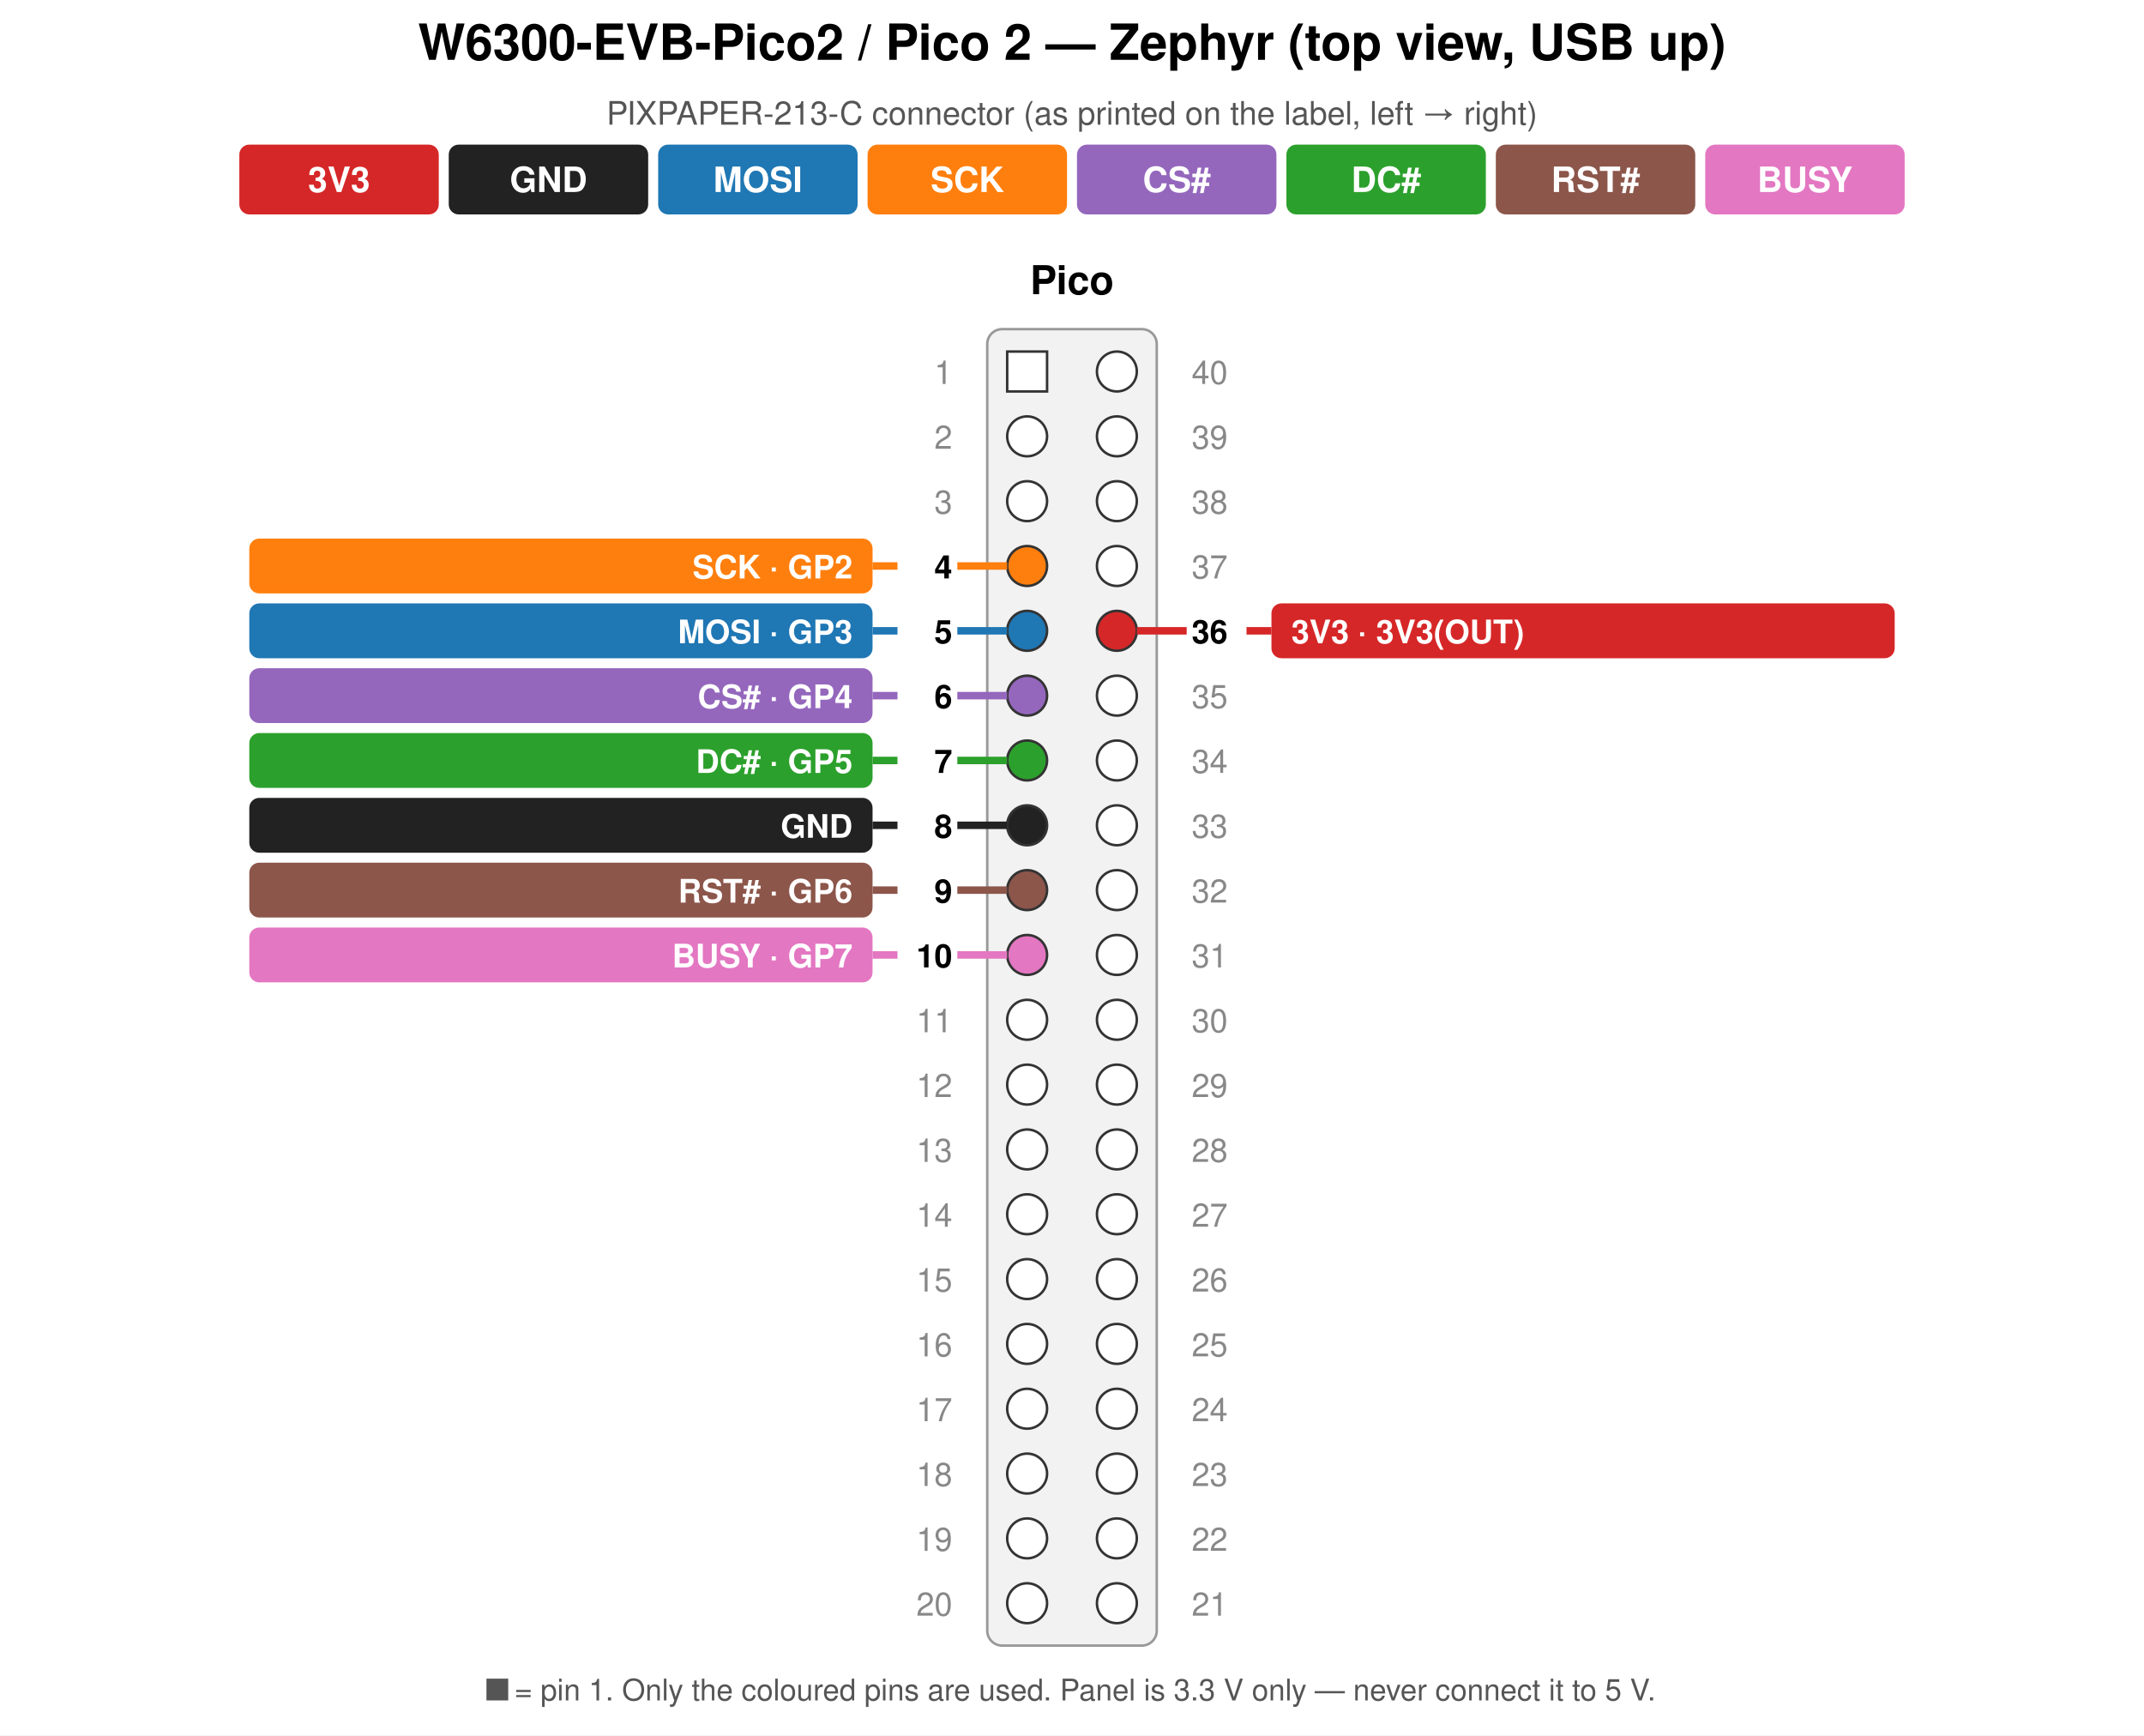
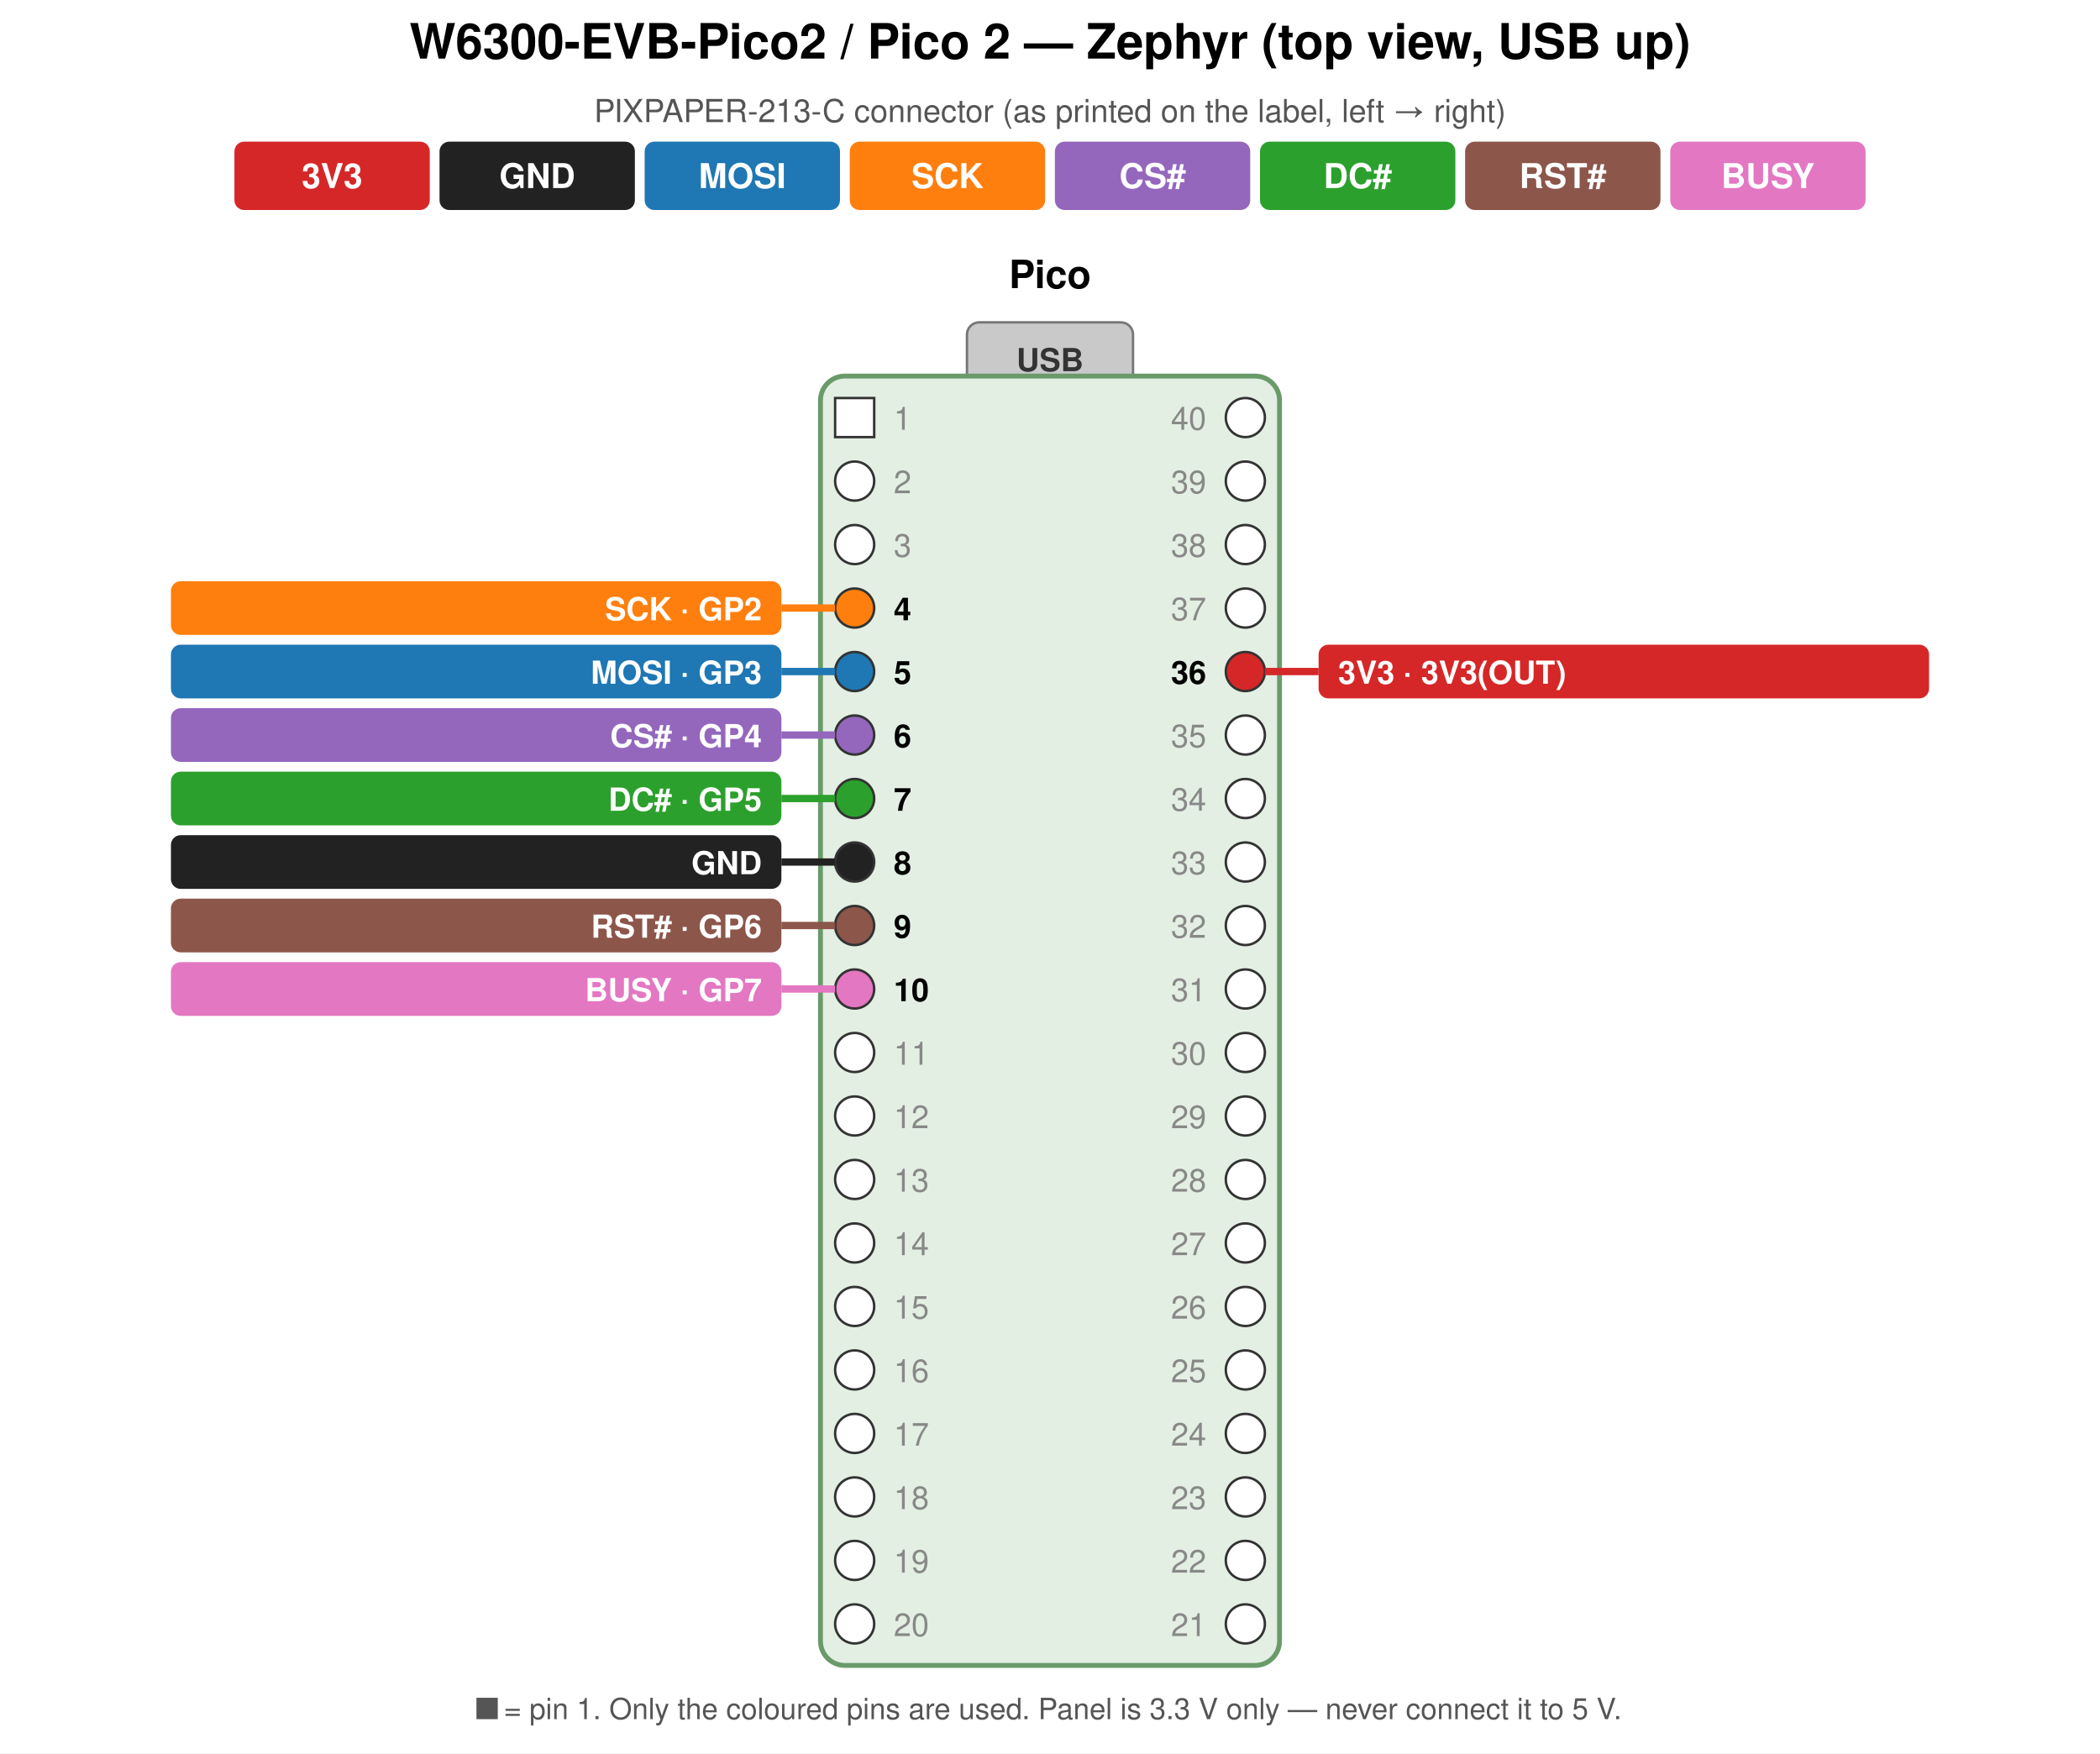
- <svg xmlns="http://www.w3.org/2000/svg" width="860" height="696" viewBox="0 0 860 696">
-   <rect width="860" height="696" fill="#fff" />
+ <svg xmlns="http://www.w3.org/2000/svg" width="860" height="718" viewBox="0 0 860 718">
+   <rect width="860" height="718" fill="#fff" />
  <text x="430.0" y="24" text-anchor="middle" font-size="20" font-weight="bold" font-family="Helvetica,Arial,sans-serif">W6300-EVB-Pico2 / Pico 2 — Zephyr (top view, USB up)</text>
  <text x="430.0" y="50" text-anchor="middle" font-size="13" fill="#555" font-family="Helvetica,Arial,sans-serif">PIXPAPER-213-C connector (as printed on the label, left → right)</text>
  <rect x="96.0" y="58" width="80" height="28" rx="4" fill="#d62728" />
  <text x="136.0" y="77" text-anchor="middle" font-size="14" font-weight="bold" fill="#fff" font-family="Helvetica,Arial,sans-serif">3V3</text>
  <rect x="180.0" y="58" width="80" height="28" rx="4" fill="#222222" />
  <text x="220.0" y="77" text-anchor="middle" font-size="14" font-weight="bold" fill="#fff" font-family="Helvetica,Arial,sans-serif">GND</text>
  <rect x="264.0" y="58" width="80" height="28" rx="4" fill="#1f77b4" />
  <text x="304.0" y="77" text-anchor="middle" font-size="14" font-weight="bold" fill="#fff" font-family="Helvetica,Arial,sans-serif">MOSI</text>
  <rect x="348.0" y="58" width="80" height="28" rx="4" fill="#ff7f0e" />
  <text x="388.0" y="77" text-anchor="middle" font-size="14" font-weight="bold" fill="#fff" font-family="Helvetica,Arial,sans-serif">SCK</text>
  <rect x="432.0" y="58" width="80" height="28" rx="4" fill="#9467bd" />
  <text x="472.0" y="77" text-anchor="middle" font-size="14" font-weight="bold" fill="#fff" font-family="Helvetica,Arial,sans-serif">CS#</text>
  <rect x="516.0" y="58" width="80" height="28" rx="4" fill="#2ca02c" />
  <text x="556.0" y="77" text-anchor="middle" font-size="14" font-weight="bold" fill="#fff" font-family="Helvetica,Arial,sans-serif">DC#</text>
  <rect x="600.0" y="58" width="80" height="28" rx="4" fill="#8c564b" />
  <text x="640.0" y="77" text-anchor="middle" font-size="14" font-weight="bold" fill="#fff" font-family="Helvetica,Arial,sans-serif">RST#</text>
  <rect x="684.0" y="58" width="80" height="28" rx="4" fill="#e377c2" />
  <text x="724.0" y="77" text-anchor="middle" font-size="14" font-weight="bold" fill="#fff" font-family="Helvetica,Arial,sans-serif">BUSY</text>
  <text x="430.0" y="118" text-anchor="middle" font-size="16" font-weight="bold" font-family="Helvetica,Arial,sans-serif">Pico</text>
-   <rect x="396.0" y="132" width="68.0" height="528" rx="6" fill="#f2f2f2" stroke="#999" />
-   <rect x="404.0" y="141.0" width="16" height="16" fill="#fff" stroke="#333" />
-   <text x="382.0" y="154.0" text-anchor="end" font-size="13" font-weight="normal" fill="#888" font-family="Helvetica,Arial,sans-serif">1</text>
-   <circle cx="448.0" cy="149.0" r="8" fill="#fff" stroke="#333" />
-   <text x="478.0" y="154.0" text-anchor="start" font-size="13" font-weight="normal" fill="#888" font-family="Helvetica,Arial,sans-serif">40</text>
-   <circle cx="412.0" cy="175.0" r="8" fill="#fff" stroke="#333" />
-   <text x="382.0" y="180.0" text-anchor="end" font-size="13" font-weight="normal" fill="#888" font-family="Helvetica,Arial,sans-serif">2</text>
-   <circle cx="448.0" cy="175.0" r="8" fill="#fff" stroke="#333" />
-   <text x="478.0" y="180.0" text-anchor="start" font-size="13" font-weight="normal" fill="#888" font-family="Helvetica,Arial,sans-serif">39</text>
-   <circle cx="412.0" cy="201.0" r="8" fill="#fff" stroke="#333" />
-   <text x="382.0" y="206.0" text-anchor="end" font-size="13" font-weight="normal" fill="#888" font-family="Helvetica,Arial,sans-serif">3</text>
-   <circle cx="448.0" cy="201.0" r="8" fill="#fff" stroke="#333" />
-   <text x="478.0" y="206.0" text-anchor="start" font-size="13" font-weight="normal" fill="#888" font-family="Helvetica,Arial,sans-serif">38</text>
-   <circle cx="412.0" cy="227.0" r="8" fill="#ff7f0e" stroke="#333" />
-   <line x1="404.0" y1="227.0" x2="350.0" y2="227.0" stroke="#ff7f0e" stroke-width="3" />
-   <rect x="100.0" y="216.0" width="250" height="22" rx="4" fill="#ff7f0e" />
-   <text x="342.0" y="232.0" text-anchor="end" font-size="13" font-weight="bold" fill="#fff" font-family="Helvetica,Arial,sans-serif">SCK  ·  GP2</text>
-   <rect x="360.0" y="218.0" width="24" height="18" fill="#fff" />
-   <text x="382.0" y="232.0" text-anchor="end" font-size="13" font-weight="bold" fill="#000" font-family="Helvetica,Arial,sans-serif">4</text>
-   <circle cx="448.0" cy="227.0" r="8" fill="#fff" stroke="#333" />
-   <text x="478.0" y="232.0" text-anchor="start" font-size="13" font-weight="normal" fill="#888" font-family="Helvetica,Arial,sans-serif">37</text>
-   <circle cx="412.0" cy="253.0" r="8" fill="#1f77b4" stroke="#333" />
-   <line x1="404.0" y1="253.0" x2="350.0" y2="253.0" stroke="#1f77b4" stroke-width="3" />
-   <rect x="100.0" y="242.0" width="250" height="22" rx="4" fill="#1f77b4" />
-   <text x="342.0" y="258.0" text-anchor="end" font-size="13" font-weight="bold" fill="#fff" font-family="Helvetica,Arial,sans-serif">MOSI  ·  GP3</text>
-   <rect x="360.0" y="244.0" width="24" height="18" fill="#fff" />
-   <text x="382.0" y="258.0" text-anchor="end" font-size="13" font-weight="bold" fill="#000" font-family="Helvetica,Arial,sans-serif">5</text>
-   <circle cx="448.0" cy="253.0" r="8" fill="#d62728" stroke="#333" />
-   <line x1="456.0" y1="253.0" x2="510.0" y2="253.0" stroke="#d62728" stroke-width="3" />
-   <rect x="510.0" y="242.0" width="250" height="22" rx="4" fill="#d62728" />
-   <text x="518.0" y="258.0" text-anchor="start" font-size="13" font-weight="bold" fill="#fff" font-family="Helvetica,Arial,sans-serif">3V3  ·  3V3(OUT)</text>
-   <rect x="476.0" y="244.0" width="24" height="18" fill="#fff" />
-   <text x="478.0" y="258.0" text-anchor="start" font-size="13" font-weight="bold" fill="#000" font-family="Helvetica,Arial,sans-serif">36</text>
-   <circle cx="412.0" cy="279.0" r="8" fill="#9467bd" stroke="#333" />
-   <line x1="404.0" y1="279.0" x2="350.0" y2="279.0" stroke="#9467bd" stroke-width="3" />
-   <rect x="100.0" y="268.0" width="250" height="22" rx="4" fill="#9467bd" />
-   <text x="342.0" y="284.0" text-anchor="end" font-size="13" font-weight="bold" fill="#fff" font-family="Helvetica,Arial,sans-serif">CS#  ·  GP4</text>
-   <rect x="360.0" y="270.0" width="24" height="18" fill="#fff" />
-   <text x="382.0" y="284.0" text-anchor="end" font-size="13" font-weight="bold" fill="#000" font-family="Helvetica,Arial,sans-serif">6</text>
-   <circle cx="448.0" cy="279.0" r="8" fill="#fff" stroke="#333" />
-   <text x="478.0" y="284.0" text-anchor="start" font-size="13" font-weight="normal" fill="#888" font-family="Helvetica,Arial,sans-serif">35</text>
-   <circle cx="412.0" cy="305.0" r="8" fill="#2ca02c" stroke="#333" />
-   <line x1="404.0" y1="305.0" x2="350.0" y2="305.0" stroke="#2ca02c" stroke-width="3" />
-   <rect x="100.0" y="294.0" width="250" height="22" rx="4" fill="#2ca02c" />
-   <text x="342.0" y="310.0" text-anchor="end" font-size="13" font-weight="bold" fill="#fff" font-family="Helvetica,Arial,sans-serif">DC#  ·  GP5</text>
-   <rect x="360.0" y="296.0" width="24" height="18" fill="#fff" />
-   <text x="382.0" y="310.0" text-anchor="end" font-size="13" font-weight="bold" fill="#000" font-family="Helvetica,Arial,sans-serif">7</text>
-   <circle cx="448.0" cy="305.0" r="8" fill="#fff" stroke="#333" />
-   <text x="478.0" y="310.0" text-anchor="start" font-size="13" font-weight="normal" fill="#888" font-family="Helvetica,Arial,sans-serif">34</text>
-   <circle cx="412.0" cy="331.0" r="8" fill="#222222" stroke="#333" />
-   <line x1="404.0" y1="331.0" x2="350.0" y2="331.0" stroke="#222222" stroke-width="3" />
-   <rect x="100.0" y="320.0" width="250" height="22" rx="4" fill="#222222" />
-   <text x="342.0" y="336.0" text-anchor="end" font-size="13" font-weight="bold" fill="#fff" font-family="Helvetica,Arial,sans-serif">GND</text>
-   <rect x="360.0" y="322.0" width="24" height="18" fill="#fff" />
-   <text x="382.0" y="336.0" text-anchor="end" font-size="13" font-weight="bold" fill="#000" font-family="Helvetica,Arial,sans-serif">8</text>
-   <circle cx="448.0" cy="331.0" r="8" fill="#fff" stroke="#333" />
-   <text x="478.0" y="336.0" text-anchor="start" font-size="13" font-weight="normal" fill="#888" font-family="Helvetica,Arial,sans-serif">33</text>
-   <circle cx="412.0" cy="357.0" r="8" fill="#8c564b" stroke="#333" />
-   <line x1="404.0" y1="357.0" x2="350.0" y2="357.0" stroke="#8c564b" stroke-width="3" />
-   <rect x="100.0" y="346.0" width="250" height="22" rx="4" fill="#8c564b" />
-   <text x="342.0" y="362.0" text-anchor="end" font-size="13" font-weight="bold" fill="#fff" font-family="Helvetica,Arial,sans-serif">RST#  ·  GP6</text>
-   <rect x="360.0" y="348.0" width="24" height="18" fill="#fff" />
-   <text x="382.0" y="362.0" text-anchor="end" font-size="13" font-weight="bold" fill="#000" font-family="Helvetica,Arial,sans-serif">9</text>
-   <circle cx="448.0" cy="357.0" r="8" fill="#fff" stroke="#333" />
-   <text x="478.0" y="362.0" text-anchor="start" font-size="13" font-weight="normal" fill="#888" font-family="Helvetica,Arial,sans-serif">32</text>
-   <circle cx="412.0" cy="383.0" r="8" fill="#e377c2" stroke="#333" />
-   <line x1="404.0" y1="383.0" x2="350.0" y2="383.0" stroke="#e377c2" stroke-width="3" />
-   <rect x="100.0" y="372.0" width="250" height="22" rx="4" fill="#e377c2" />
-   <text x="342.0" y="388.0" text-anchor="end" font-size="13" font-weight="bold" fill="#fff" font-family="Helvetica,Arial,sans-serif">BUSY  ·  GP7</text>
-   <rect x="360.0" y="374.0" width="24" height="18" fill="#fff" />
-   <text x="382.0" y="388.0" text-anchor="end" font-size="13" font-weight="bold" fill="#000" font-family="Helvetica,Arial,sans-serif">10</text>
-   <circle cx="448.0" cy="383.0" r="8" fill="#fff" stroke="#333" />
-   <text x="478.0" y="388.0" text-anchor="start" font-size="13" font-weight="normal" fill="#888" font-family="Helvetica,Arial,sans-serif">31</text>
-   <circle cx="412.0" cy="409.0" r="8" fill="#fff" stroke="#333" />
-   <text x="382.0" y="414.0" text-anchor="end" font-size="13" font-weight="normal" fill="#888" font-family="Helvetica,Arial,sans-serif">11</text>
-   <circle cx="448.0" cy="409.0" r="8" fill="#fff" stroke="#333" />
-   <text x="478.0" y="414.0" text-anchor="start" font-size="13" font-weight="normal" fill="#888" font-family="Helvetica,Arial,sans-serif">30</text>
-   <circle cx="412.0" cy="435.0" r="8" fill="#fff" stroke="#333" />
-   <text x="382.0" y="440.0" text-anchor="end" font-size="13" font-weight="normal" fill="#888" font-family="Helvetica,Arial,sans-serif">12</text>
-   <circle cx="448.0" cy="435.0" r="8" fill="#fff" stroke="#333" />
-   <text x="478.0" y="440.0" text-anchor="start" font-size="13" font-weight="normal" fill="#888" font-family="Helvetica,Arial,sans-serif">29</text>
-   <circle cx="412.0" cy="461.0" r="8" fill="#fff" stroke="#333" />
-   <text x="382.0" y="466.0" text-anchor="end" font-size="13" font-weight="normal" fill="#888" font-family="Helvetica,Arial,sans-serif">13</text>
-   <circle cx="448.0" cy="461.0" r="8" fill="#fff" stroke="#333" />
-   <text x="478.0" y="466.0" text-anchor="start" font-size="13" font-weight="normal" fill="#888" font-family="Helvetica,Arial,sans-serif">28</text>
-   <circle cx="412.0" cy="487.0" r="8" fill="#fff" stroke="#333" />
-   <text x="382.0" y="492.0" text-anchor="end" font-size="13" font-weight="normal" fill="#888" font-family="Helvetica,Arial,sans-serif">14</text>
-   <circle cx="448.0" cy="487.0" r="8" fill="#fff" stroke="#333" />
-   <text x="478.0" y="492.0" text-anchor="start" font-size="13" font-weight="normal" fill="#888" font-family="Helvetica,Arial,sans-serif">27</text>
-   <circle cx="412.0" cy="513.0" r="8" fill="#fff" stroke="#333" />
-   <text x="382.0" y="518.0" text-anchor="end" font-size="13" font-weight="normal" fill="#888" font-family="Helvetica,Arial,sans-serif">15</text>
-   <circle cx="448.0" cy="513.0" r="8" fill="#fff" stroke="#333" />
-   <text x="478.0" y="518.0" text-anchor="start" font-size="13" font-weight="normal" fill="#888" font-family="Helvetica,Arial,sans-serif">26</text>
-   <circle cx="412.0" cy="539.0" r="8" fill="#fff" stroke="#333" />
-   <text x="382.0" y="544.0" text-anchor="end" font-size="13" font-weight="normal" fill="#888" font-family="Helvetica,Arial,sans-serif">16</text>
-   <circle cx="448.0" cy="539.0" r="8" fill="#fff" stroke="#333" />
-   <text x="478.0" y="544.0" text-anchor="start" font-size="13" font-weight="normal" fill="#888" font-family="Helvetica,Arial,sans-serif">25</text>
-   <circle cx="412.0" cy="565.0" r="8" fill="#fff" stroke="#333" />
-   <text x="382.0" y="570.0" text-anchor="end" font-size="13" font-weight="normal" fill="#888" font-family="Helvetica,Arial,sans-serif">17</text>
-   <circle cx="448.0" cy="565.0" r="8" fill="#fff" stroke="#333" />
-   <text x="478.0" y="570.0" text-anchor="start" font-size="13" font-weight="normal" fill="#888" font-family="Helvetica,Arial,sans-serif">24</text>
-   <circle cx="412.0" cy="591.0" r="8" fill="#fff" stroke="#333" />
-   <text x="382.0" y="596.0" text-anchor="end" font-size="13" font-weight="normal" fill="#888" font-family="Helvetica,Arial,sans-serif">18</text>
-   <circle cx="448.0" cy="591.0" r="8" fill="#fff" stroke="#333" />
-   <text x="478.0" y="596.0" text-anchor="start" font-size="13" font-weight="normal" fill="#888" font-family="Helvetica,Arial,sans-serif">23</text>
-   <circle cx="412.0" cy="617.0" r="8" fill="#fff" stroke="#333" />
-   <text x="382.0" y="622.0" text-anchor="end" font-size="13" font-weight="normal" fill="#888" font-family="Helvetica,Arial,sans-serif">19</text>
-   <circle cx="448.0" cy="617.0" r="8" fill="#fff" stroke="#333" />
-   <text x="478.0" y="622.0" text-anchor="start" font-size="13" font-weight="normal" fill="#888" font-family="Helvetica,Arial,sans-serif">22</text>
-   <circle cx="412.0" cy="643.0" r="8" fill="#fff" stroke="#333" />
-   <text x="382.0" y="648.0" text-anchor="end" font-size="13" font-weight="normal" fill="#888" font-family="Helvetica,Arial,sans-serif">20</text>
-   <circle cx="448.0" cy="643.0" r="8" fill="#fff" stroke="#333" />
-   <text x="478.0" y="648.0" text-anchor="start" font-size="13" font-weight="normal" fill="#888" font-family="Helvetica,Arial,sans-serif">21</text>
-   <text x="430.0" y="682" text-anchor="middle" font-size="12" fill="#555" font-family="Helvetica,Arial,sans-serif">■ = pin 1.  Only the coloured pins are used. Panel is 3.3 V only — never connect it to 5 V.</text>
+   <rect x="396.0" y="132" width="68" height="30" rx="5" fill="#c9c9c9" stroke="#777" />
+   <text x="430.0" y="152" text-anchor="middle" font-size="13" font-weight="bold" fill="#333" font-family="Helvetica,Arial,sans-serif">USB</text>
+   <rect x="336.0" y="154" width="188.0" height="528" rx="10" fill="#e3efe3" stroke="#6a9a6a" stroke-width="2" />
+   <rect x="342.0" y="163.0" width="16" height="16" fill="#fff" stroke="#333" />
+   <text x="366.0" y="176.0" text-anchor="start" font-size="13" font-weight="normal" fill="#888" font-family="Helvetica,Arial,sans-serif">1</text>
+   <circle cx="510.0" cy="171.0" r="8" fill="#fff" stroke="#333" />
+   <text x="494.0" y="176.0" text-anchor="end" font-size="13" font-weight="normal" fill="#888" font-family="Helvetica,Arial,sans-serif">40</text>
+   <circle cx="350.0" cy="197.0" r="8" fill="#fff" stroke="#333" />
+   <text x="366.0" y="202.0" text-anchor="start" font-size="13" font-weight="normal" fill="#888" font-family="Helvetica,Arial,sans-serif">2</text>
+   <circle cx="510.0" cy="197.0" r="8" fill="#fff" stroke="#333" />
+   <text x="494.0" y="202.0" text-anchor="end" font-size="13" font-weight="normal" fill="#888" font-family="Helvetica,Arial,sans-serif">39</text>
+   <circle cx="350.0" cy="223.0" r="8" fill="#fff" stroke="#333" />
+   <text x="366.0" y="228.0" text-anchor="start" font-size="13" font-weight="normal" fill="#888" font-family="Helvetica,Arial,sans-serif">3</text>
+   <circle cx="510.0" cy="223.0" r="8" fill="#fff" stroke="#333" />
+   <text x="494.0" y="228.0" text-anchor="end" font-size="13" font-weight="normal" fill="#888" font-family="Helvetica,Arial,sans-serif">38</text>
+   <circle cx="350.0" cy="249.0" r="8" fill="#ff7f0e" stroke="#333" />
+   <line x1="342.0" y1="249.0" x2="320.0" y2="249.0" stroke="#ff7f0e" stroke-width="3" />
+   <rect x="70.0" y="238.0" width="250" height="22" rx="4" fill="#ff7f0e" />
+   <text x="312.0" y="254.0" text-anchor="end" font-size="13" font-weight="bold" fill="#fff" font-family="Helvetica,Arial,sans-serif">SCK  ·  GP2</text>
+   <text x="366.0" y="254.0" text-anchor="start" font-size="13" font-weight="bold" fill="#000" font-family="Helvetica,Arial,sans-serif">4</text>
+   <circle cx="510.0" cy="249.0" r="8" fill="#fff" stroke="#333" />
+   <text x="494.0" y="254.0" text-anchor="end" font-size="13" font-weight="normal" fill="#888" font-family="Helvetica,Arial,sans-serif">37</text>
+   <circle cx="350.0" cy="275.0" r="8" fill="#1f77b4" stroke="#333" />
+   <line x1="342.0" y1="275.0" x2="320.0" y2="275.0" stroke="#1f77b4" stroke-width="3" />
+   <rect x="70.0" y="264.0" width="250" height="22" rx="4" fill="#1f77b4" />
+   <text x="312.0" y="280.0" text-anchor="end" font-size="13" font-weight="bold" fill="#fff" font-family="Helvetica,Arial,sans-serif">MOSI  ·  GP3</text>
+   <text x="366.0" y="280.0" text-anchor="start" font-size="13" font-weight="bold" fill="#000" font-family="Helvetica,Arial,sans-serif">5</text>
+   <circle cx="510.0" cy="275.0" r="8" fill="#d62728" stroke="#333" />
+   <line x1="518.0" y1="275.0" x2="540.0" y2="275.0" stroke="#d62728" stroke-width="3" />
+   <rect x="540.0" y="264.0" width="250" height="22" rx="4" fill="#d62728" />
+   <text x="548.0" y="280.0" text-anchor="start" font-size="13" font-weight="bold" fill="#fff" font-family="Helvetica,Arial,sans-serif">3V3  ·  3V3(OUT)</text>
+   <text x="494.0" y="280.0" text-anchor="end" font-size="13" font-weight="bold" fill="#000" font-family="Helvetica,Arial,sans-serif">36</text>
+   <circle cx="350.0" cy="301.0" r="8" fill="#9467bd" stroke="#333" />
+   <line x1="342.0" y1="301.0" x2="320.0" y2="301.0" stroke="#9467bd" stroke-width="3" />
+   <rect x="70.0" y="290.0" width="250" height="22" rx="4" fill="#9467bd" />
+   <text x="312.0" y="306.0" text-anchor="end" font-size="13" font-weight="bold" fill="#fff" font-family="Helvetica,Arial,sans-serif">CS#  ·  GP4</text>
+   <text x="366.0" y="306.0" text-anchor="start" font-size="13" font-weight="bold" fill="#000" font-family="Helvetica,Arial,sans-serif">6</text>
+   <circle cx="510.0" cy="301.0" r="8" fill="#fff" stroke="#333" />
+   <text x="494.0" y="306.0" text-anchor="end" font-size="13" font-weight="normal" fill="#888" font-family="Helvetica,Arial,sans-serif">35</text>
+   <circle cx="350.0" cy="327.0" r="8" fill="#2ca02c" stroke="#333" />
+   <line x1="342.0" y1="327.0" x2="320.0" y2="327.0" stroke="#2ca02c" stroke-width="3" />
+   <rect x="70.0" y="316.0" width="250" height="22" rx="4" fill="#2ca02c" />
+   <text x="312.0" y="332.0" text-anchor="end" font-size="13" font-weight="bold" fill="#fff" font-family="Helvetica,Arial,sans-serif">DC#  ·  GP5</text>
+   <text x="366.0" y="332.0" text-anchor="start" font-size="13" font-weight="bold" fill="#000" font-family="Helvetica,Arial,sans-serif">7</text>
+   <circle cx="510.0" cy="327.0" r="8" fill="#fff" stroke="#333" />
+   <text x="494.0" y="332.0" text-anchor="end" font-size="13" font-weight="normal" fill="#888" font-family="Helvetica,Arial,sans-serif">34</text>
+   <circle cx="350.0" cy="353.0" r="8" fill="#222222" stroke="#333" />
+   <line x1="342.0" y1="353.0" x2="320.0" y2="353.0" stroke="#222222" stroke-width="3" />
+   <rect x="70.0" y="342.0" width="250" height="22" rx="4" fill="#222222" />
+   <text x="312.0" y="358.0" text-anchor="end" font-size="13" font-weight="bold" fill="#fff" font-family="Helvetica,Arial,sans-serif">GND</text>
+   <text x="366.0" y="358.0" text-anchor="start" font-size="13" font-weight="bold" fill="#000" font-family="Helvetica,Arial,sans-serif">8</text>
+   <circle cx="510.0" cy="353.0" r="8" fill="#fff" stroke="#333" />
+   <text x="494.0" y="358.0" text-anchor="end" font-size="13" font-weight="normal" fill="#888" font-family="Helvetica,Arial,sans-serif">33</text>
+   <circle cx="350.0" cy="379.0" r="8" fill="#8c564b" stroke="#333" />
+   <line x1="342.0" y1="379.0" x2="320.0" y2="379.0" stroke="#8c564b" stroke-width="3" />
+   <rect x="70.0" y="368.0" width="250" height="22" rx="4" fill="#8c564b" />
+   <text x="312.0" y="384.0" text-anchor="end" font-size="13" font-weight="bold" fill="#fff" font-family="Helvetica,Arial,sans-serif">RST#  ·  GP6</text>
+   <text x="366.0" y="384.0" text-anchor="start" font-size="13" font-weight="bold" fill="#000" font-family="Helvetica,Arial,sans-serif">9</text>
+   <circle cx="510.0" cy="379.0" r="8" fill="#fff" stroke="#333" />
+   <text x="494.0" y="384.0" text-anchor="end" font-size="13" font-weight="normal" fill="#888" font-family="Helvetica,Arial,sans-serif">32</text>
+   <circle cx="350.0" cy="405.0" r="8" fill="#e377c2" stroke="#333" />
+   <line x1="342.0" y1="405.0" x2="320.0" y2="405.0" stroke="#e377c2" stroke-width="3" />
+   <rect x="70.0" y="394.0" width="250" height="22" rx="4" fill="#e377c2" />
+   <text x="312.0" y="410.0" text-anchor="end" font-size="13" font-weight="bold" fill="#fff" font-family="Helvetica,Arial,sans-serif">BUSY  ·  GP7</text>
+   <text x="366.0" y="410.0" text-anchor="start" font-size="13" font-weight="bold" fill="#000" font-family="Helvetica,Arial,sans-serif">10</text>
+   <circle cx="510.0" cy="405.0" r="8" fill="#fff" stroke="#333" />
+   <text x="494.0" y="410.0" text-anchor="end" font-size="13" font-weight="normal" fill="#888" font-family="Helvetica,Arial,sans-serif">31</text>
+   <circle cx="350.0" cy="431.0" r="8" fill="#fff" stroke="#333" />
+   <text x="366.0" y="436.0" text-anchor="start" font-size="13" font-weight="normal" fill="#888" font-family="Helvetica,Arial,sans-serif">11</text>
+   <circle cx="510.0" cy="431.0" r="8" fill="#fff" stroke="#333" />
+   <text x="494.0" y="436.0" text-anchor="end" font-size="13" font-weight="normal" fill="#888" font-family="Helvetica,Arial,sans-serif">30</text>
+   <circle cx="350.0" cy="457.0" r="8" fill="#fff" stroke="#333" />
+   <text x="366.0" y="462.0" text-anchor="start" font-size="13" font-weight="normal" fill="#888" font-family="Helvetica,Arial,sans-serif">12</text>
+   <circle cx="510.0" cy="457.0" r="8" fill="#fff" stroke="#333" />
+   <text x="494.0" y="462.0" text-anchor="end" font-size="13" font-weight="normal" fill="#888" font-family="Helvetica,Arial,sans-serif">29</text>
+   <circle cx="350.0" cy="483.0" r="8" fill="#fff" stroke="#333" />
+   <text x="366.0" y="488.0" text-anchor="start" font-size="13" font-weight="normal" fill="#888" font-family="Helvetica,Arial,sans-serif">13</text>
+   <circle cx="510.0" cy="483.0" r="8" fill="#fff" stroke="#333" />
+   <text x="494.0" y="488.0" text-anchor="end" font-size="13" font-weight="normal" fill="#888" font-family="Helvetica,Arial,sans-serif">28</text>
+   <circle cx="350.0" cy="509.0" r="8" fill="#fff" stroke="#333" />
+   <text x="366.0" y="514.0" text-anchor="start" font-size="13" font-weight="normal" fill="#888" font-family="Helvetica,Arial,sans-serif">14</text>
+   <circle cx="510.0" cy="509.0" r="8" fill="#fff" stroke="#333" />
+   <text x="494.0" y="514.0" text-anchor="end" font-size="13" font-weight="normal" fill="#888" font-family="Helvetica,Arial,sans-serif">27</text>
+   <circle cx="350.0" cy="535.0" r="8" fill="#fff" stroke="#333" />
+   <text x="366.0" y="540.0" text-anchor="start" font-size="13" font-weight="normal" fill="#888" font-family="Helvetica,Arial,sans-serif">15</text>
+   <circle cx="510.0" cy="535.0" r="8" fill="#fff" stroke="#333" />
+   <text x="494.0" y="540.0" text-anchor="end" font-size="13" font-weight="normal" fill="#888" font-family="Helvetica,Arial,sans-serif">26</text>
+   <circle cx="350.0" cy="561.0" r="8" fill="#fff" stroke="#333" />
+   <text x="366.0" y="566.0" text-anchor="start" font-size="13" font-weight="normal" fill="#888" font-family="Helvetica,Arial,sans-serif">16</text>
+   <circle cx="510.0" cy="561.0" r="8" fill="#fff" stroke="#333" />
+   <text x="494.0" y="566.0" text-anchor="end" font-size="13" font-weight="normal" fill="#888" font-family="Helvetica,Arial,sans-serif">25</text>
+   <circle cx="350.0" cy="587.0" r="8" fill="#fff" stroke="#333" />
+   <text x="366.0" y="592.0" text-anchor="start" font-size="13" font-weight="normal" fill="#888" font-family="Helvetica,Arial,sans-serif">17</text>
+   <circle cx="510.0" cy="587.0" r="8" fill="#fff" stroke="#333" />
+   <text x="494.0" y="592.0" text-anchor="end" font-size="13" font-weight="normal" fill="#888" font-family="Helvetica,Arial,sans-serif">24</text>
+   <circle cx="350.0" cy="613.0" r="8" fill="#fff" stroke="#333" />
+   <text x="366.0" y="618.0" text-anchor="start" font-size="13" font-weight="normal" fill="#888" font-family="Helvetica,Arial,sans-serif">18</text>
+   <circle cx="510.0" cy="613.0" r="8" fill="#fff" stroke="#333" />
+   <text x="494.0" y="618.0" text-anchor="end" font-size="13" font-weight="normal" fill="#888" font-family="Helvetica,Arial,sans-serif">23</text>
+   <circle cx="350.0" cy="639.0" r="8" fill="#fff" stroke="#333" />
+   <text x="366.0" y="644.0" text-anchor="start" font-size="13" font-weight="normal" fill="#888" font-family="Helvetica,Arial,sans-serif">19</text>
+   <circle cx="510.0" cy="639.0" r="8" fill="#fff" stroke="#333" />
+   <text x="494.0" y="644.0" text-anchor="end" font-size="13" font-weight="normal" fill="#888" font-family="Helvetica,Arial,sans-serif">22</text>
+   <circle cx="350.0" cy="665.0" r="8" fill="#fff" stroke="#333" />
+   <text x="366.0" y="670.0" text-anchor="start" font-size="13" font-weight="normal" fill="#888" font-family="Helvetica,Arial,sans-serif">20</text>
+   <circle cx="510.0" cy="665.0" r="8" fill="#fff" stroke="#333" />
+   <text x="494.0" y="670.0" text-anchor="end" font-size="13" font-weight="normal" fill="#888" font-family="Helvetica,Arial,sans-serif">21</text>
+   <text x="430.0" y="704" text-anchor="middle" font-size="12" fill="#555" font-family="Helvetica,Arial,sans-serif">■ = pin 1.  Only the coloured pins are used. Panel is 3.3 V only — never connect it to 5 V.</text>
</svg>
